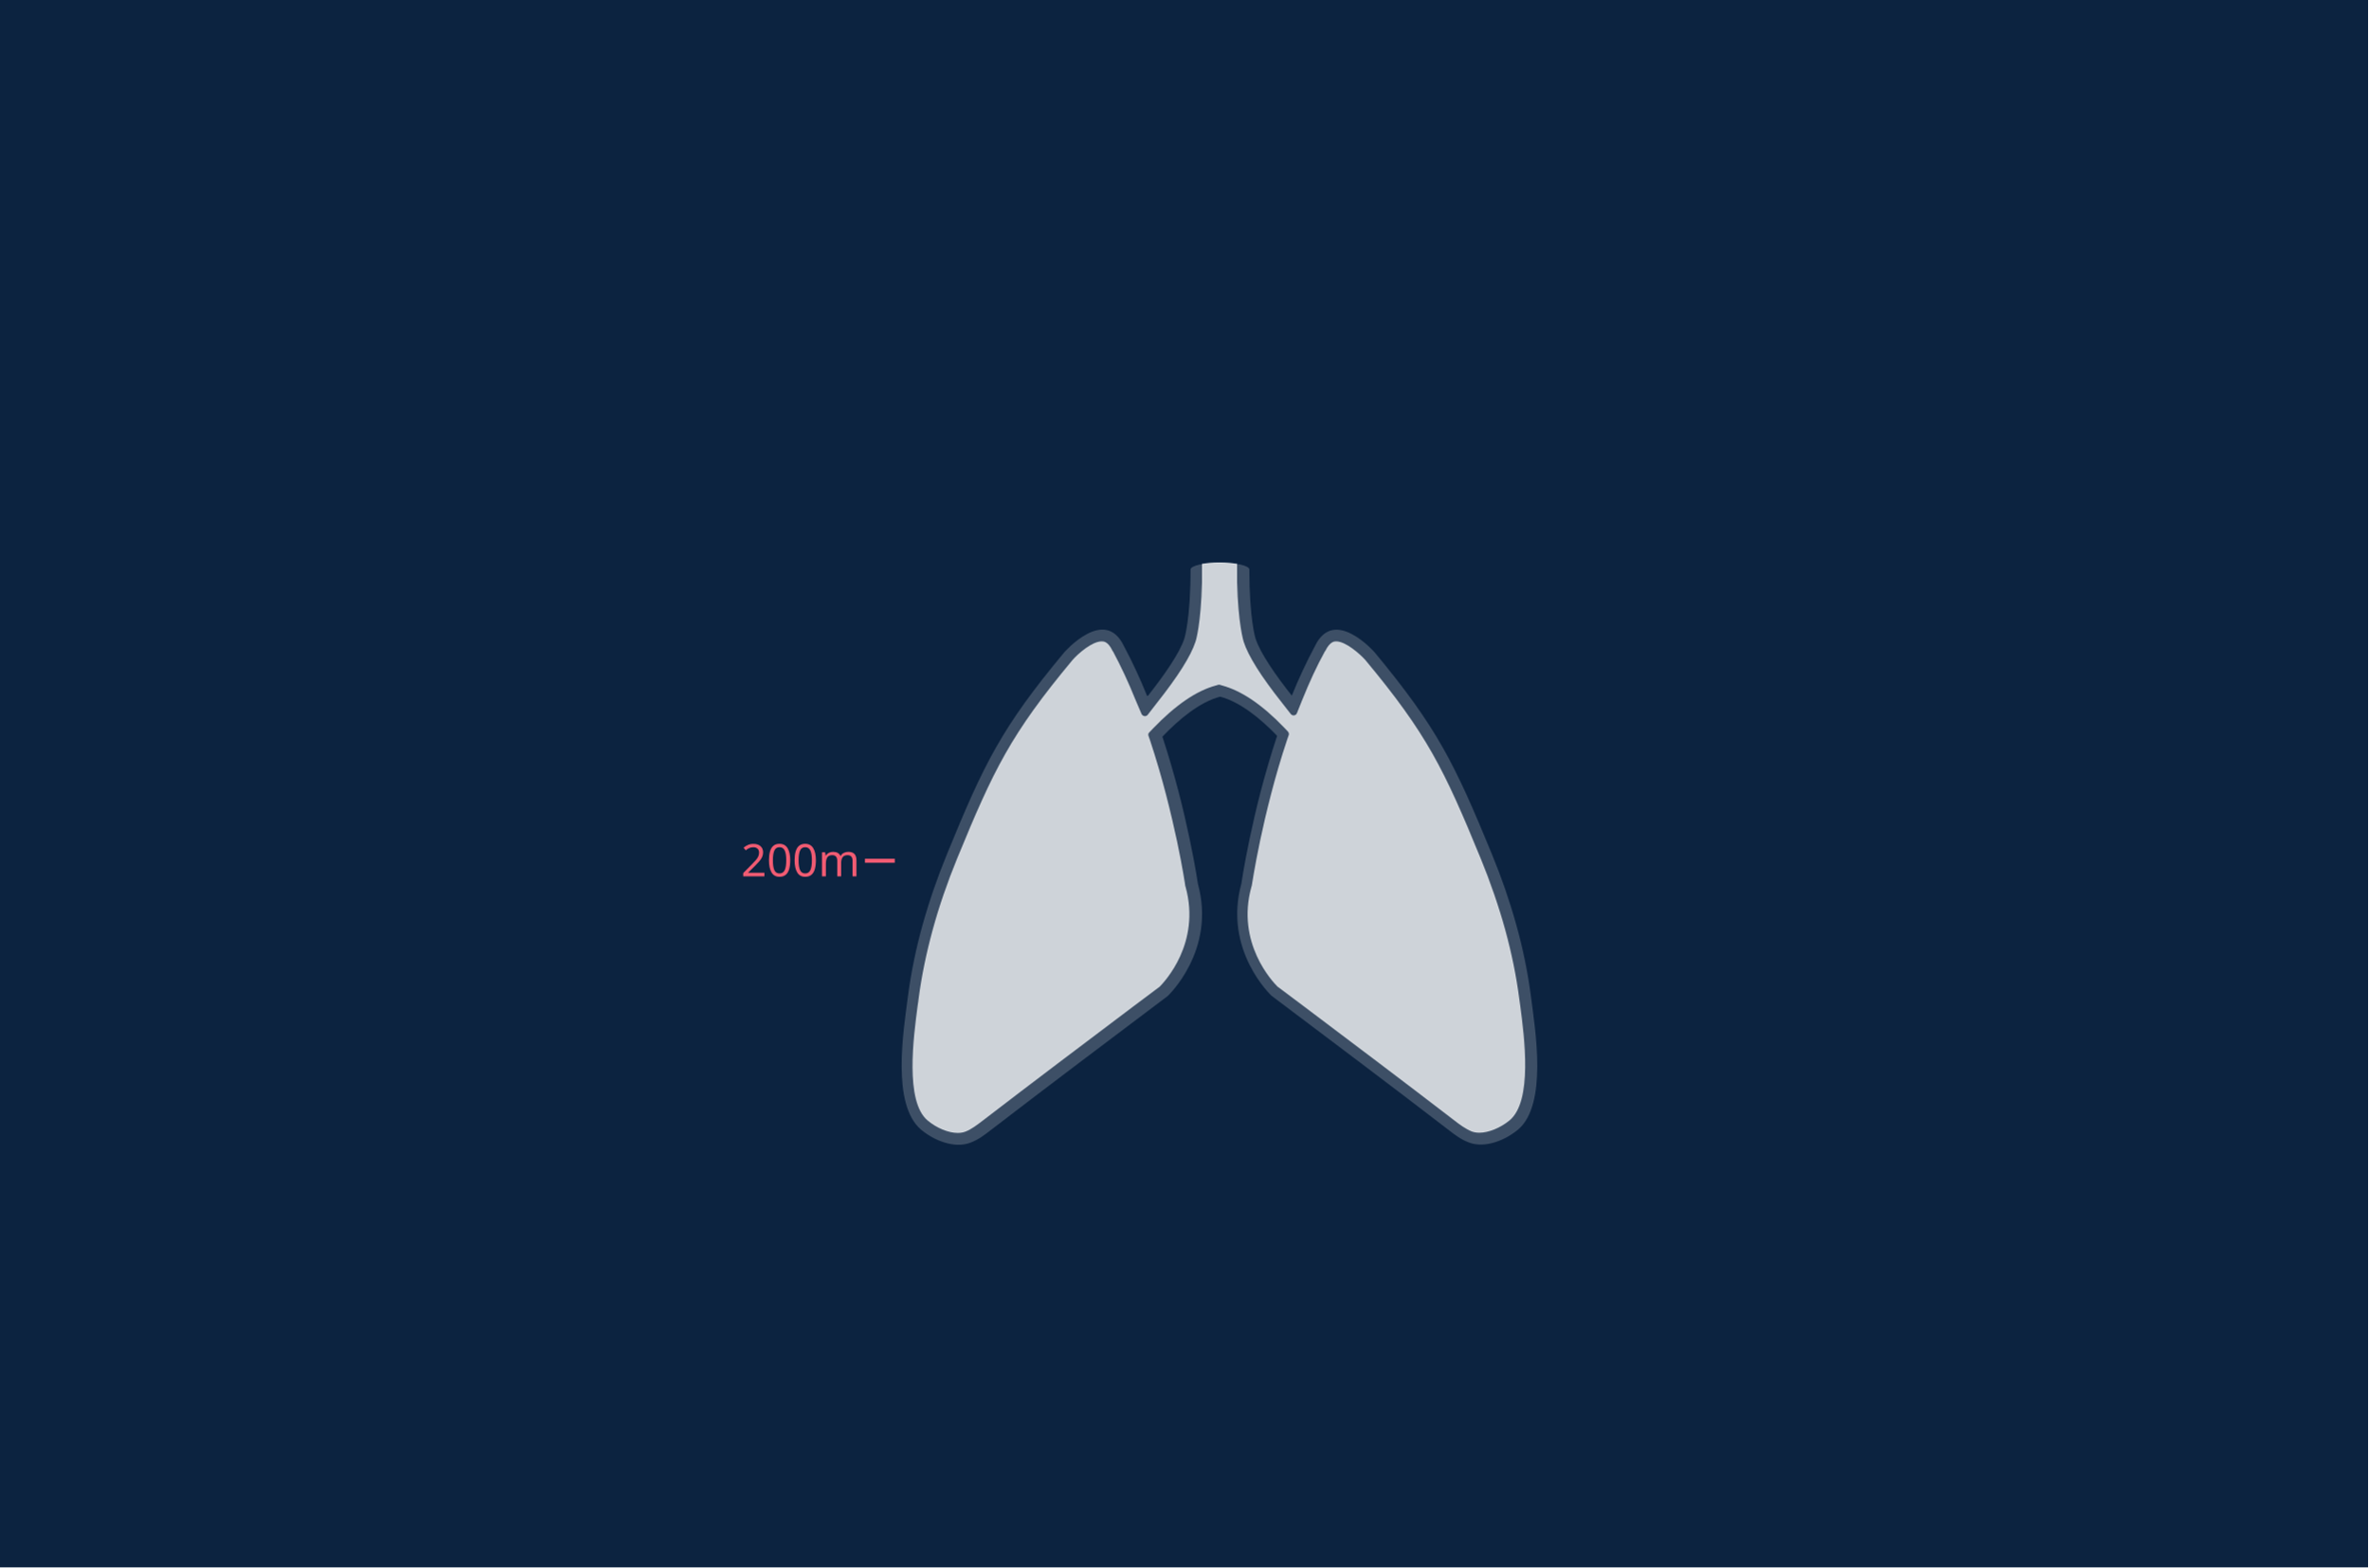
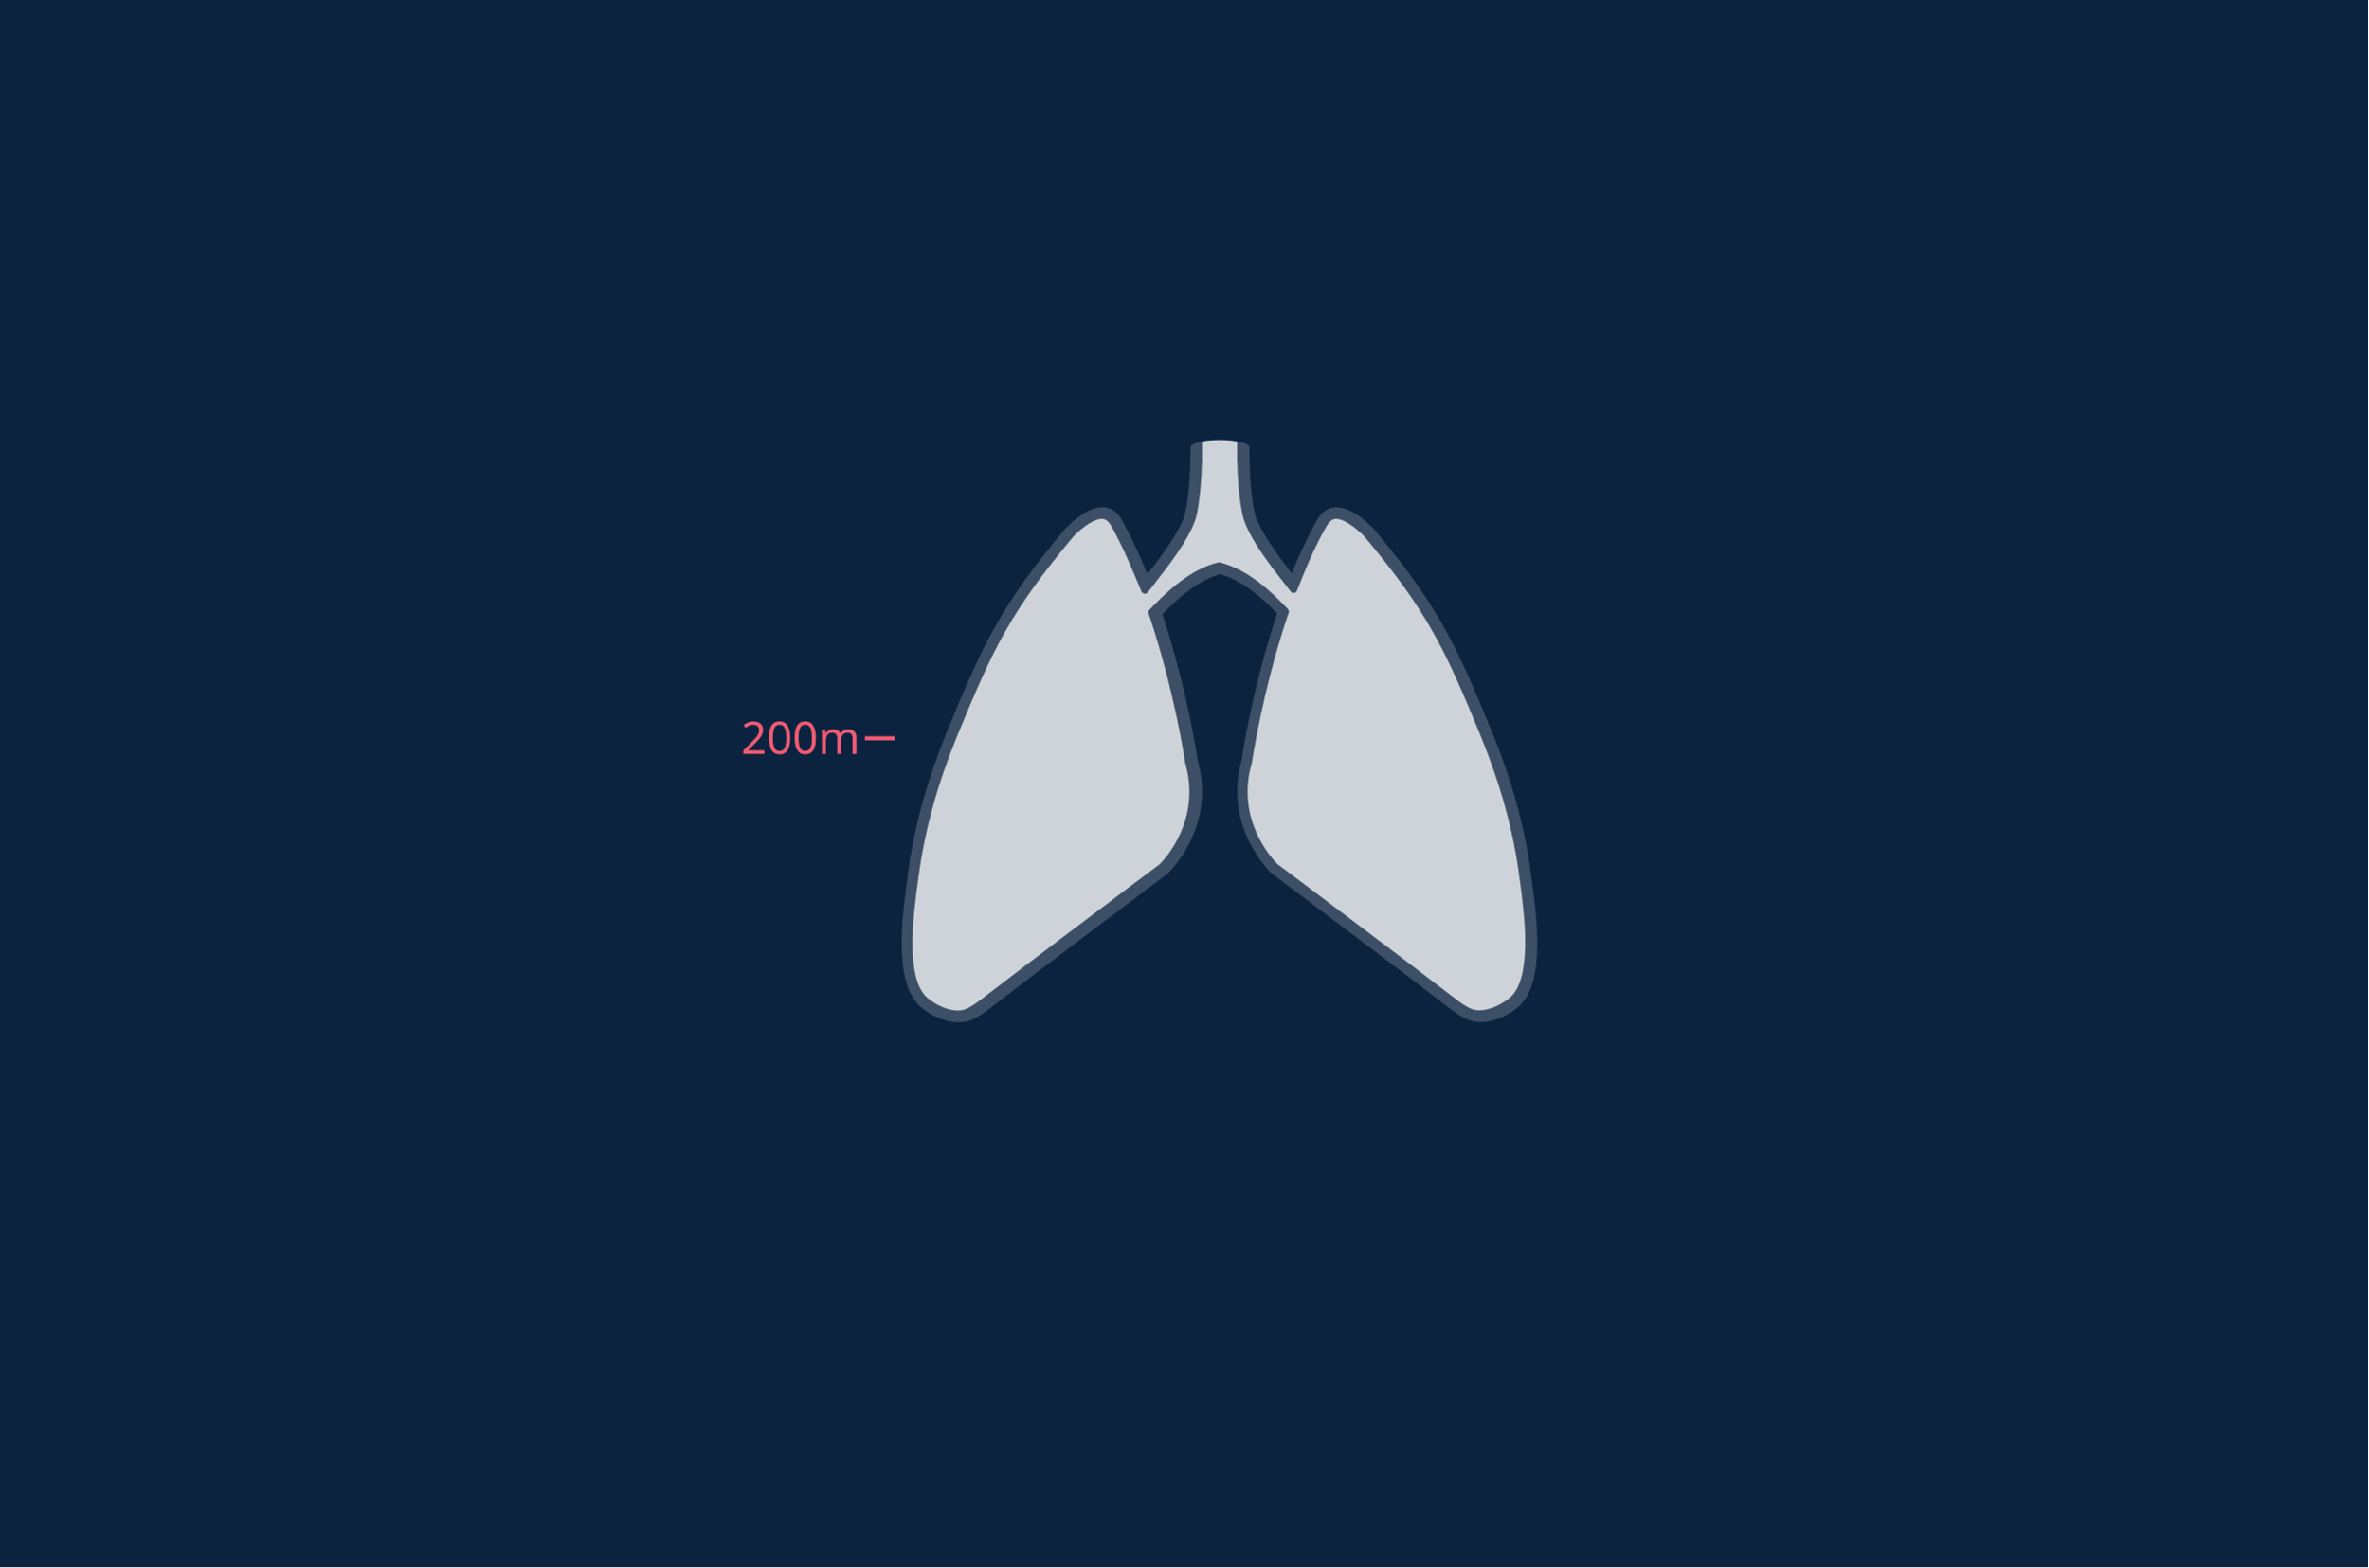
<svg xmlns="http://www.w3.org/2000/svg" version="1.1" x="0px" y="0px" viewBox="0 0 1160 768" style="enable-background:new 0 0 1160 768;" xml:space="preserve" preserveAspectRatio="xMidYMid slice" width="100%">
  <style type="text/css">
	.st0{fill:#0C2340;}
	.st1{fill:#3D4F66;}
	.st2{fill:#CED3D9;}
	.st3{fill:none;}
	.st4{fill:#F05B72;}
	.st5{font-family:'Elysio-Regular';}
	.st6{font-size:22px;}
	.st7{fill:none;stroke:#F05B72;stroke-width:2;stroke-miterlimit:10;}
	.st8{display:none;}
	.st9{display:inline;opacity:0.46;fill:#F05B72;}
</style>
  <g id="Layer_1">
    <rect x="-8.8" y="-15.3" class="st0" width="1176" height="805.3" />
  </g>
  <g id="Layer_2">
-     <rect x="-8.8" y="393" class="st0" width="1176" height="397" />
    <g>
-       <path class="st1" d="M750,488.6c-3.1-24.1-10-47.7-19.2-70.1c-18.3-44.5-26.8-61.9-57.4-98.8c0,0-19.8-22.7-29.2-3.2    c-4.2,7.8-8,16-11.4,24.4c-7.5-9.5-15.4-20.6-17.8-28.1c0,0-3-9.4-3-33.7h0c0,0,0,0,0,0c0-1.9-6.4-3.4-14.4-3.4    c-7.9,0-14.4,1.5-14.4,3.4c0,0,0,0,0,0c0,24.3-3,33.7-3,33.7c-2.4,7.5-10.4,18.7-17.9,28.2h-0.4c-3.4-8.4-7.2-16.7-11.4-24.5    c-9.4-19.6-29.2,3.2-29.2,3.2c-30.7,36.9-39.2,54.3-57.4,98.8c-9.2,22.5-16.1,46-19.2,70.1c-2.1,16.5-8.1,52.7,6.5,65    c6.2,5.2,16.2,9.4,24.1,6.4c3.8-1.4,7.1-3.9,10.3-6.4c28.6-22,57.5-43.7,86.4-65.5c0,0,23.8-22.2,14.8-55c0,0-5-34.6-17.4-72.1    c8.2-8.6,18.3-17,28.3-19.6c9.8,2.6,19.8,10.7,27.9,19.2c-12.5,37.6-17.5,72.4-17.5,72.4c-9,32.9,14.8,55,14.8,55    c28.9,21.8,57.7,43.4,86.4,65.5c3.2,2.5,6.5,5,10.3,6.4c7.9,3,17.9-1.2,24.1-6.4C758.1,541.2,752.1,505,750,488.6z" />
-       <path class="st2" d="M744.7,492.9c-0.2-1.3-0.3-2.5-0.5-3.6c-2.8-21.9-9.2-45-18.9-68.7c-17.9-43.6-26.2-60.8-56.5-97.2    c-2.7-3-9.6-9.1-14.3-9.1c-0.8,0-3,0-5.3,4.7l-0.1,0.1l-0.1,0.1c-3.9,7.1-7.6,15.1-11.1,23.8l-2.6,6.5c-0.5,1.2-2.1,1.5-3,0.4    l-4.3-5.5c-10.3-13-16.6-23-18.8-30c-0.1-0.4-2.7-8.8-3.2-29v-9.1c-2.4-0.4-5.4-0.7-8.6-0.7c-3.2,0-6.2,0.3-8.6,0.7v9.2    c-0.5,20.2-3,28.6-3.2,29c-2.2,6.9-8.6,17-18.9,30l-4.5,5.8c-0.8,1-2.4,0.8-3-0.4l-2.9-6.8c-3.5-8.7-7.3-16.8-11.1-23.9l-0.1-0.1    l-0.1-0.1c-2.2-4.7-4.4-4.7-5.3-4.7c-4.8,0-11.7,6.1-14.3,9.1c-30.3,36.4-38.6,53.6-56.5,97.2c-9.7,23.6-16,46.7-18.9,68.7    c-0.1,1.1-0.3,2.3-0.5,3.6c-2,15.2-6.3,46.8,4.9,56.2c4.4,3.7,10.2,6.1,14.7,6.1c1.4,0,2.6-0.2,3.7-0.6c3-1.1,5.9-3.4,8.8-5.6    c24.2-18.6,48.9-37.2,72.9-55.3l13.2-9.9c0.1,0,0.1-0.1,0.2-0.1c2.6-2.6,20.4-21.5,12.9-49l-0.1-0.3l-0.1-0.4    c0-0.3-5.1-34.5-17.2-71.1l-0.8-2.3c-0.2-0.6-0.1-1.3,0.4-1.7l1.7-1.8c11.1-11.6,21.5-18.7,31-21.2l1-0.3c0.3-0.1,0.6-0.1,0.9,0    l1,0.3c9.4,2.5,19.7,9.4,30.6,20.8l1.7,1.8c0.4,0.5,0.6,1.1,0.4,1.7l-0.8,2.3c-12.2,36.6-17.2,71.1-17.3,71.4l-0.1,0.4l-0.1,0.3    c-7.6,27.5,10.4,46.5,12.9,49c0.1,0.1,0.1,0.1,0.2,0.1l13.2,9.9c23.9,18,48.7,36.7,72.9,55.3c2.8,2.2,5.8,4.4,8.8,5.6    c1.1,0.4,2.3,0.6,3.7,0.6c0,0,0,0,0,0c4.5,0,10.3-2.4,14.7-6C750.9,539.7,746.7,508.1,744.7,492.9z" />
+       <path class="st1" d="M750,428.6c-3.1-24.1-10-47.7-19.2-70.1c-18.3-44.5-26.8-61.9-57.4-98.8c0,0-19.8-22.7-29.2-3.2    c-4.2,7.8-8,16-11.4,24.4c-7.5-9.5-15.4-20.6-17.8-28.1c0,0-3-9.4-3-33.7h0c0,0,0,0,0,0c0-1.9-6.4-3.4-14.4-3.4    c-7.9,0-14.4,1.5-14.4,3.4c0,0,0,0,0,0c0,24.3-3,33.7-3,33.7c-2.4,7.5-10.4,18.7-17.9,28.2h-0.4c-3.4-8.4-7.2-16.7-11.4-24.5    c-9.4-19.6-29.2,3.2-29.2,3.2c-30.7,36.9-39.2,54.3-57.4,98.8c-9.2,22.5-16.1,46-19.2,70.1c-2.1,16.5-8.1,52.7,6.5,65    c6.2,5.2,16.2,9.4,24.1,6.4c3.8-1.4,7.1-3.9,10.3-6.4c28.6-22,57.5-43.7,86.4-65.5c0,0,23.8-22.2,14.8-55c0,0-5-34.6-17.4-72.1    c8.2-8.6,18.3-17,28.3-19.6c9.8,2.6,19.8,10.7,27.9,19.2c-12.5,37.6-17.5,72.4-17.5,72.4c-9,32.9,14.8,55,14.8,55    c28.9,21.8,57.7,43.4,86.4,65.5c3.2,2.5,6.5,5,10.3,6.4c7.9,3,17.9-1.2,24.1-6.4C758.1,481.2,752.1,445,750,428.6z" />
+       <path class="st2" d="M744.7,432.9c-0.2-1.3-0.3-2.5-0.5-3.6c-2.8-21.9-9.2-45-18.9-68.7c-17.9-43.6-26.2-60.8-56.5-97.2    c-2.7-3-9.6-9.1-14.3-9.1c-0.8,0-3,0-5.3,4.7l-0.1,0.1l-0.1,0.1c-3.9,7.1-7.6,15.1-11.1,23.8l-2.6,6.5c-0.5,1.2-2.1,1.5-3,0.4    l-4.3-5.5c-10.3-13-16.6-23-18.8-30c-0.1-0.4-2.7-8.8-3.2-29v-9.1c-2.4-0.4-5.4-0.7-8.6-0.7c-3.2,0-6.2,0.3-8.6,0.7v9.2    c-0.5,20.2-3,28.6-3.2,29c-2.2,6.9-8.6,17-18.9,30l-4.5,5.8c-0.8,1-2.4,0.8-3-0.4l-2.9-6.8c-3.5-8.7-7.3-16.8-11.1-23.9l-0.1-0.1    l-0.1-0.1c-2.2-4.7-4.4-4.7-5.3-4.7c-4.8,0-11.7,6.1-14.3,9.1c-30.3,36.4-38.6,53.6-56.5,97.2c-9.7,23.6-16,46.7-18.9,68.7    c-0.1,1.1-0.3,2.3-0.5,3.6c-2,15.2-6.3,46.8,4.9,56.2c4.4,3.7,10.2,6.1,14.7,6.1c1.4,0,2.6-0.2,3.7-0.6c3-1.1,5.9-3.4,8.8-5.6    c24.2-18.6,48.9-37.2,72.9-55.3l13.2-9.9c0.1,0,0.1-0.1,0.2-0.1c2.6-2.6,20.4-21.5,12.9-49l-0.1-0.3l-0.1-0.4    c0-0.3-5.1-34.5-17.2-71.1l-0.8-2.3c-0.2-0.6-0.1-1.3,0.4-1.7l1.7-1.8c11.1-11.6,21.5-18.7,31-21.2l1-0.3c0.3-0.1,0.6-0.1,0.9,0    l1,0.3c9.4,2.5,19.7,9.4,30.6,20.8l1.7,1.8c0.4,0.5,0.6,1.1,0.4,1.7l-0.8,2.3c-12.2,36.6-17.2,71.1-17.3,71.4l-0.1,0.4l-0.1,0.3    c-7.6,27.5,10.4,46.5,12.9,49c0.1,0.1,0.1,0.1,0.2,0.1l13.2,9.9c23.9,18,48.7,36.7,72.9,55.3c2.8,2.2,5.8,4.4,8.8,5.6    c1.1,0.4,2.3,0.6,3.7,0.6c0,0,0,0,0,0c4.5,0,10.3-2.4,14.7-6C750.9,479.7,746.7,448.1,744.7,432.9z" />
    </g>
    <g>
-       <rect x="363" y="412.6" class="st3" width="53.5" height="18.3" />
-       <text transform="matrix(1 0 0 1 363 429.4561)" class="st4 st5 st6">200m</text>
+       <rect x="363" y="352.6" class="st3" width="53.5" height="18.3" />
+       <text transform="matrix(1 0 0 1 363 369.4561)" class="st4 st5 st6">200m</text>
    </g>
-     <line class="st7" x1="423.7" y1="421.8" x2="438.3" y2="421.8" />
+     <line class="st7" x1="423.7" y1="361.8" x2="438.3" y2="361.8" />
  </g>
  <g id="marker" class="st8">
    <rect x="364" y="163" class="st9" width="428" height="512" />
  </g>
</svg>
